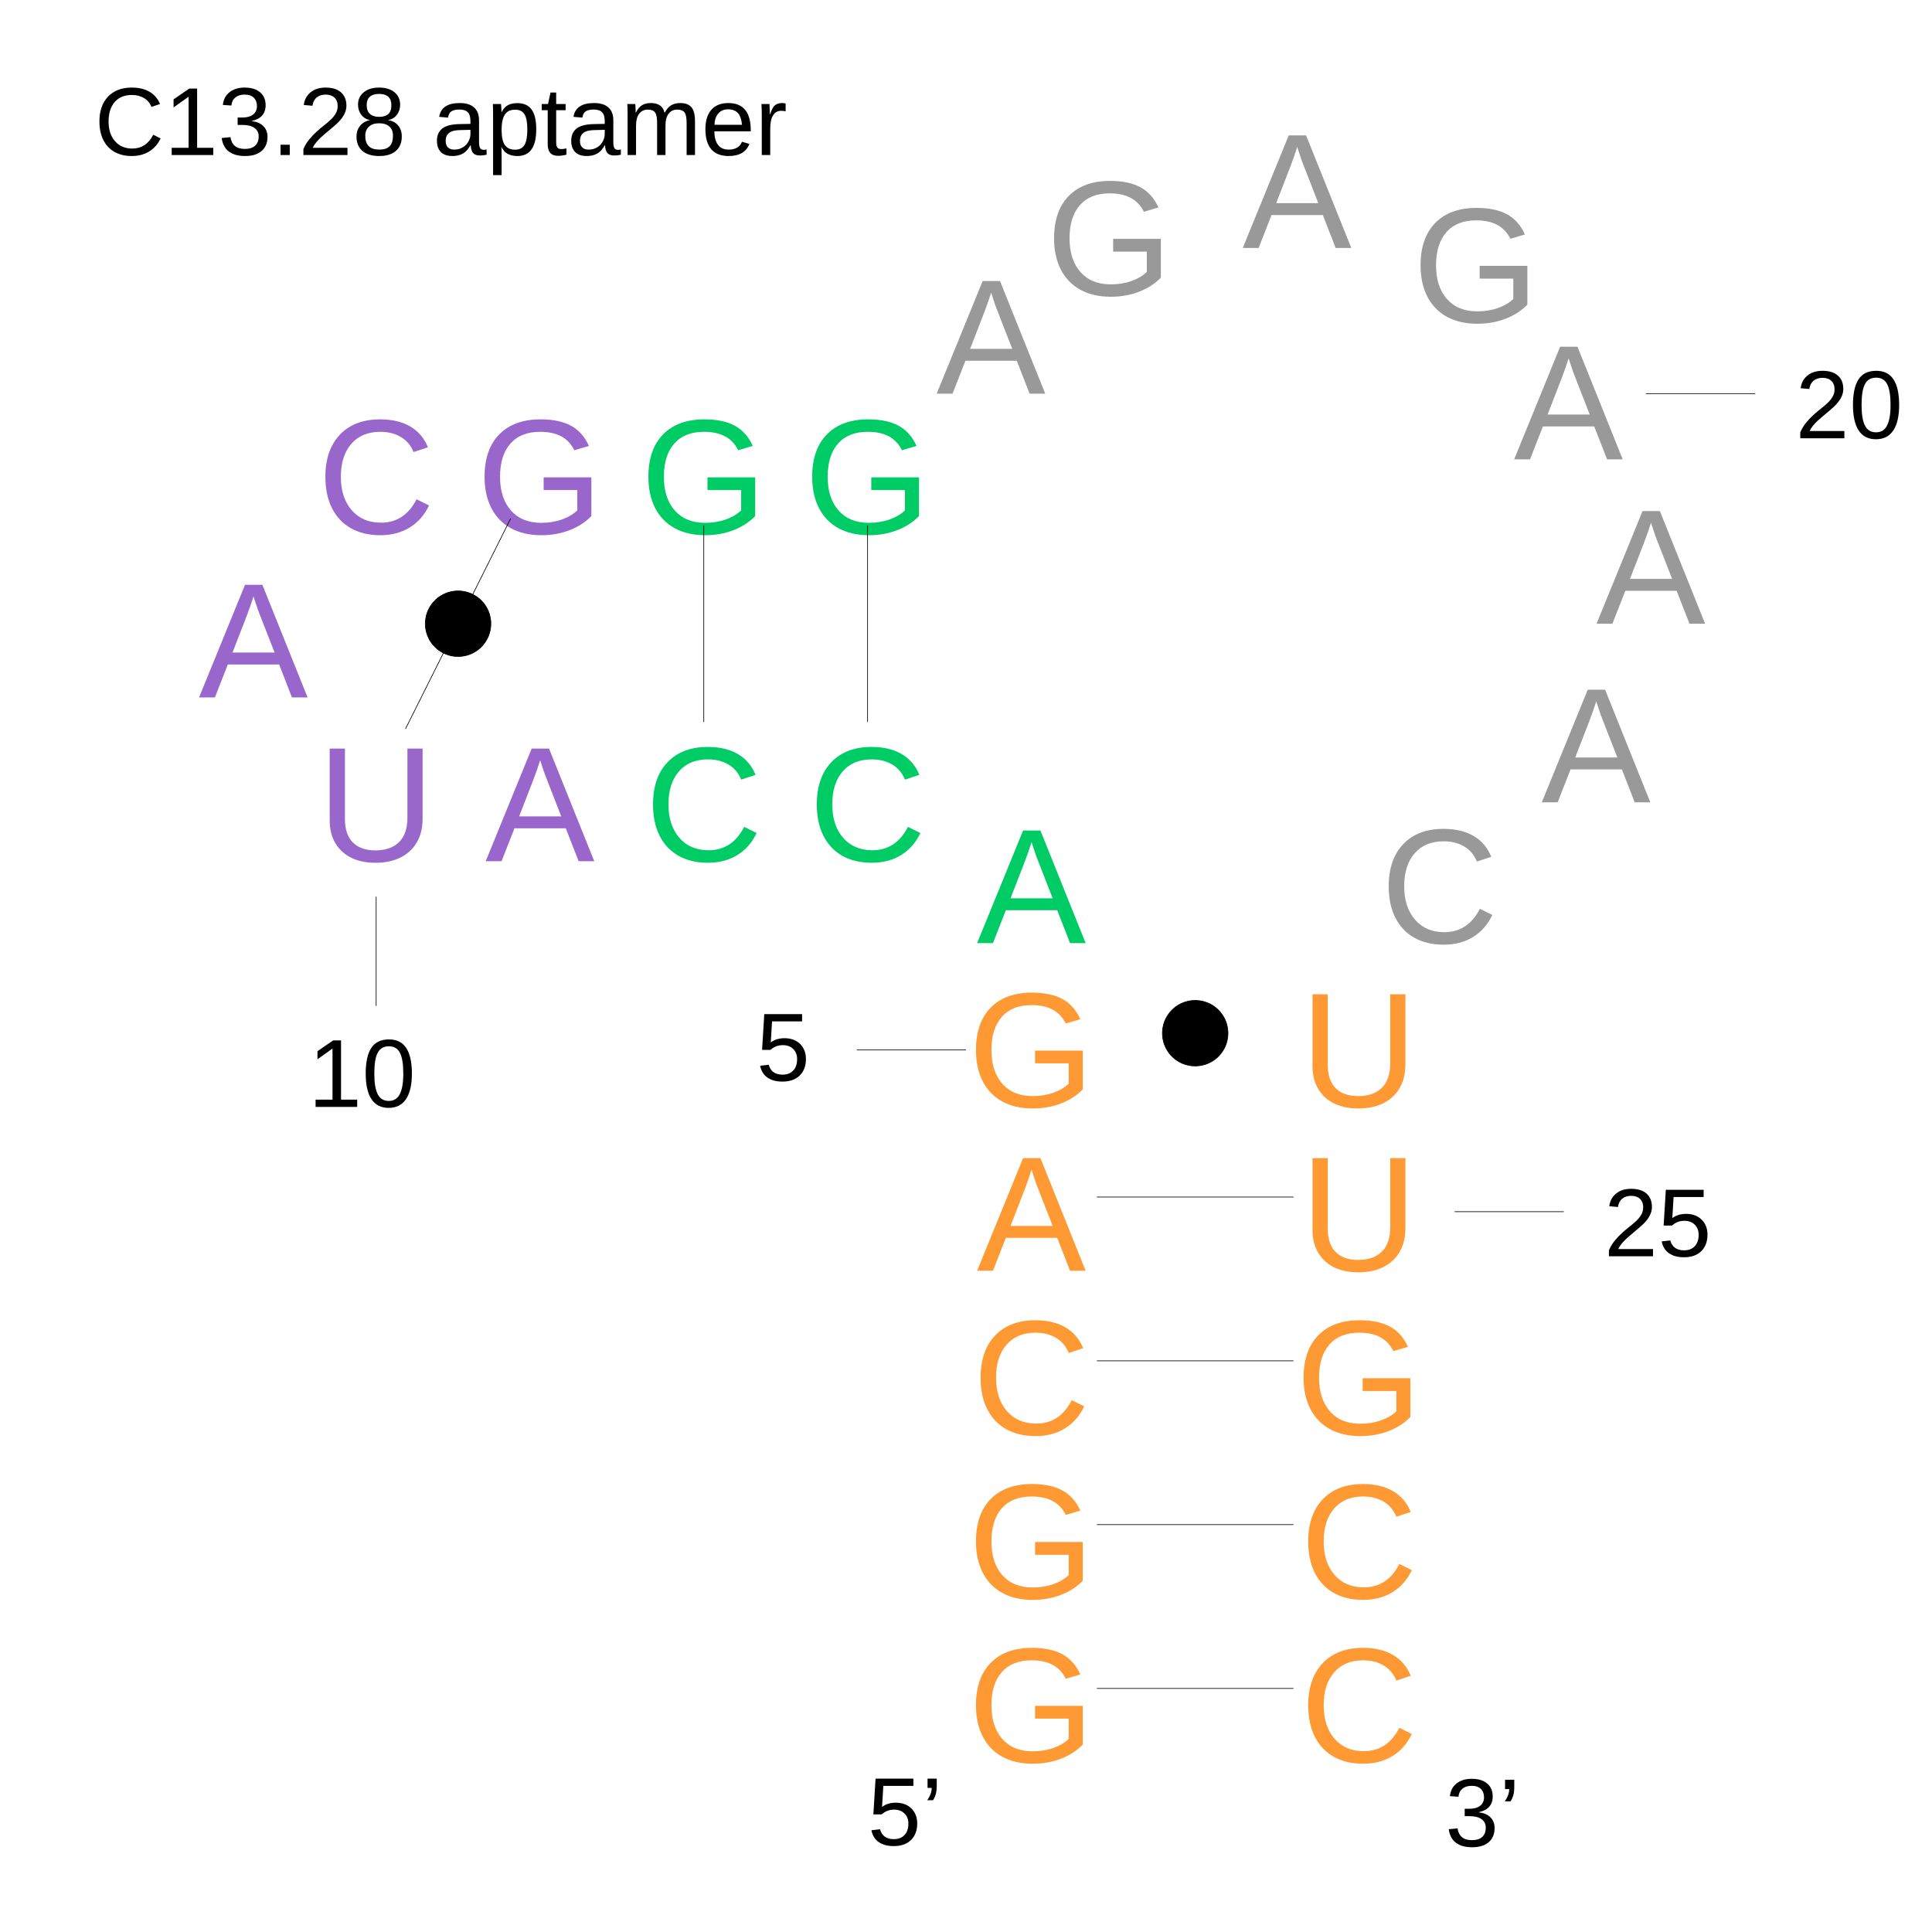
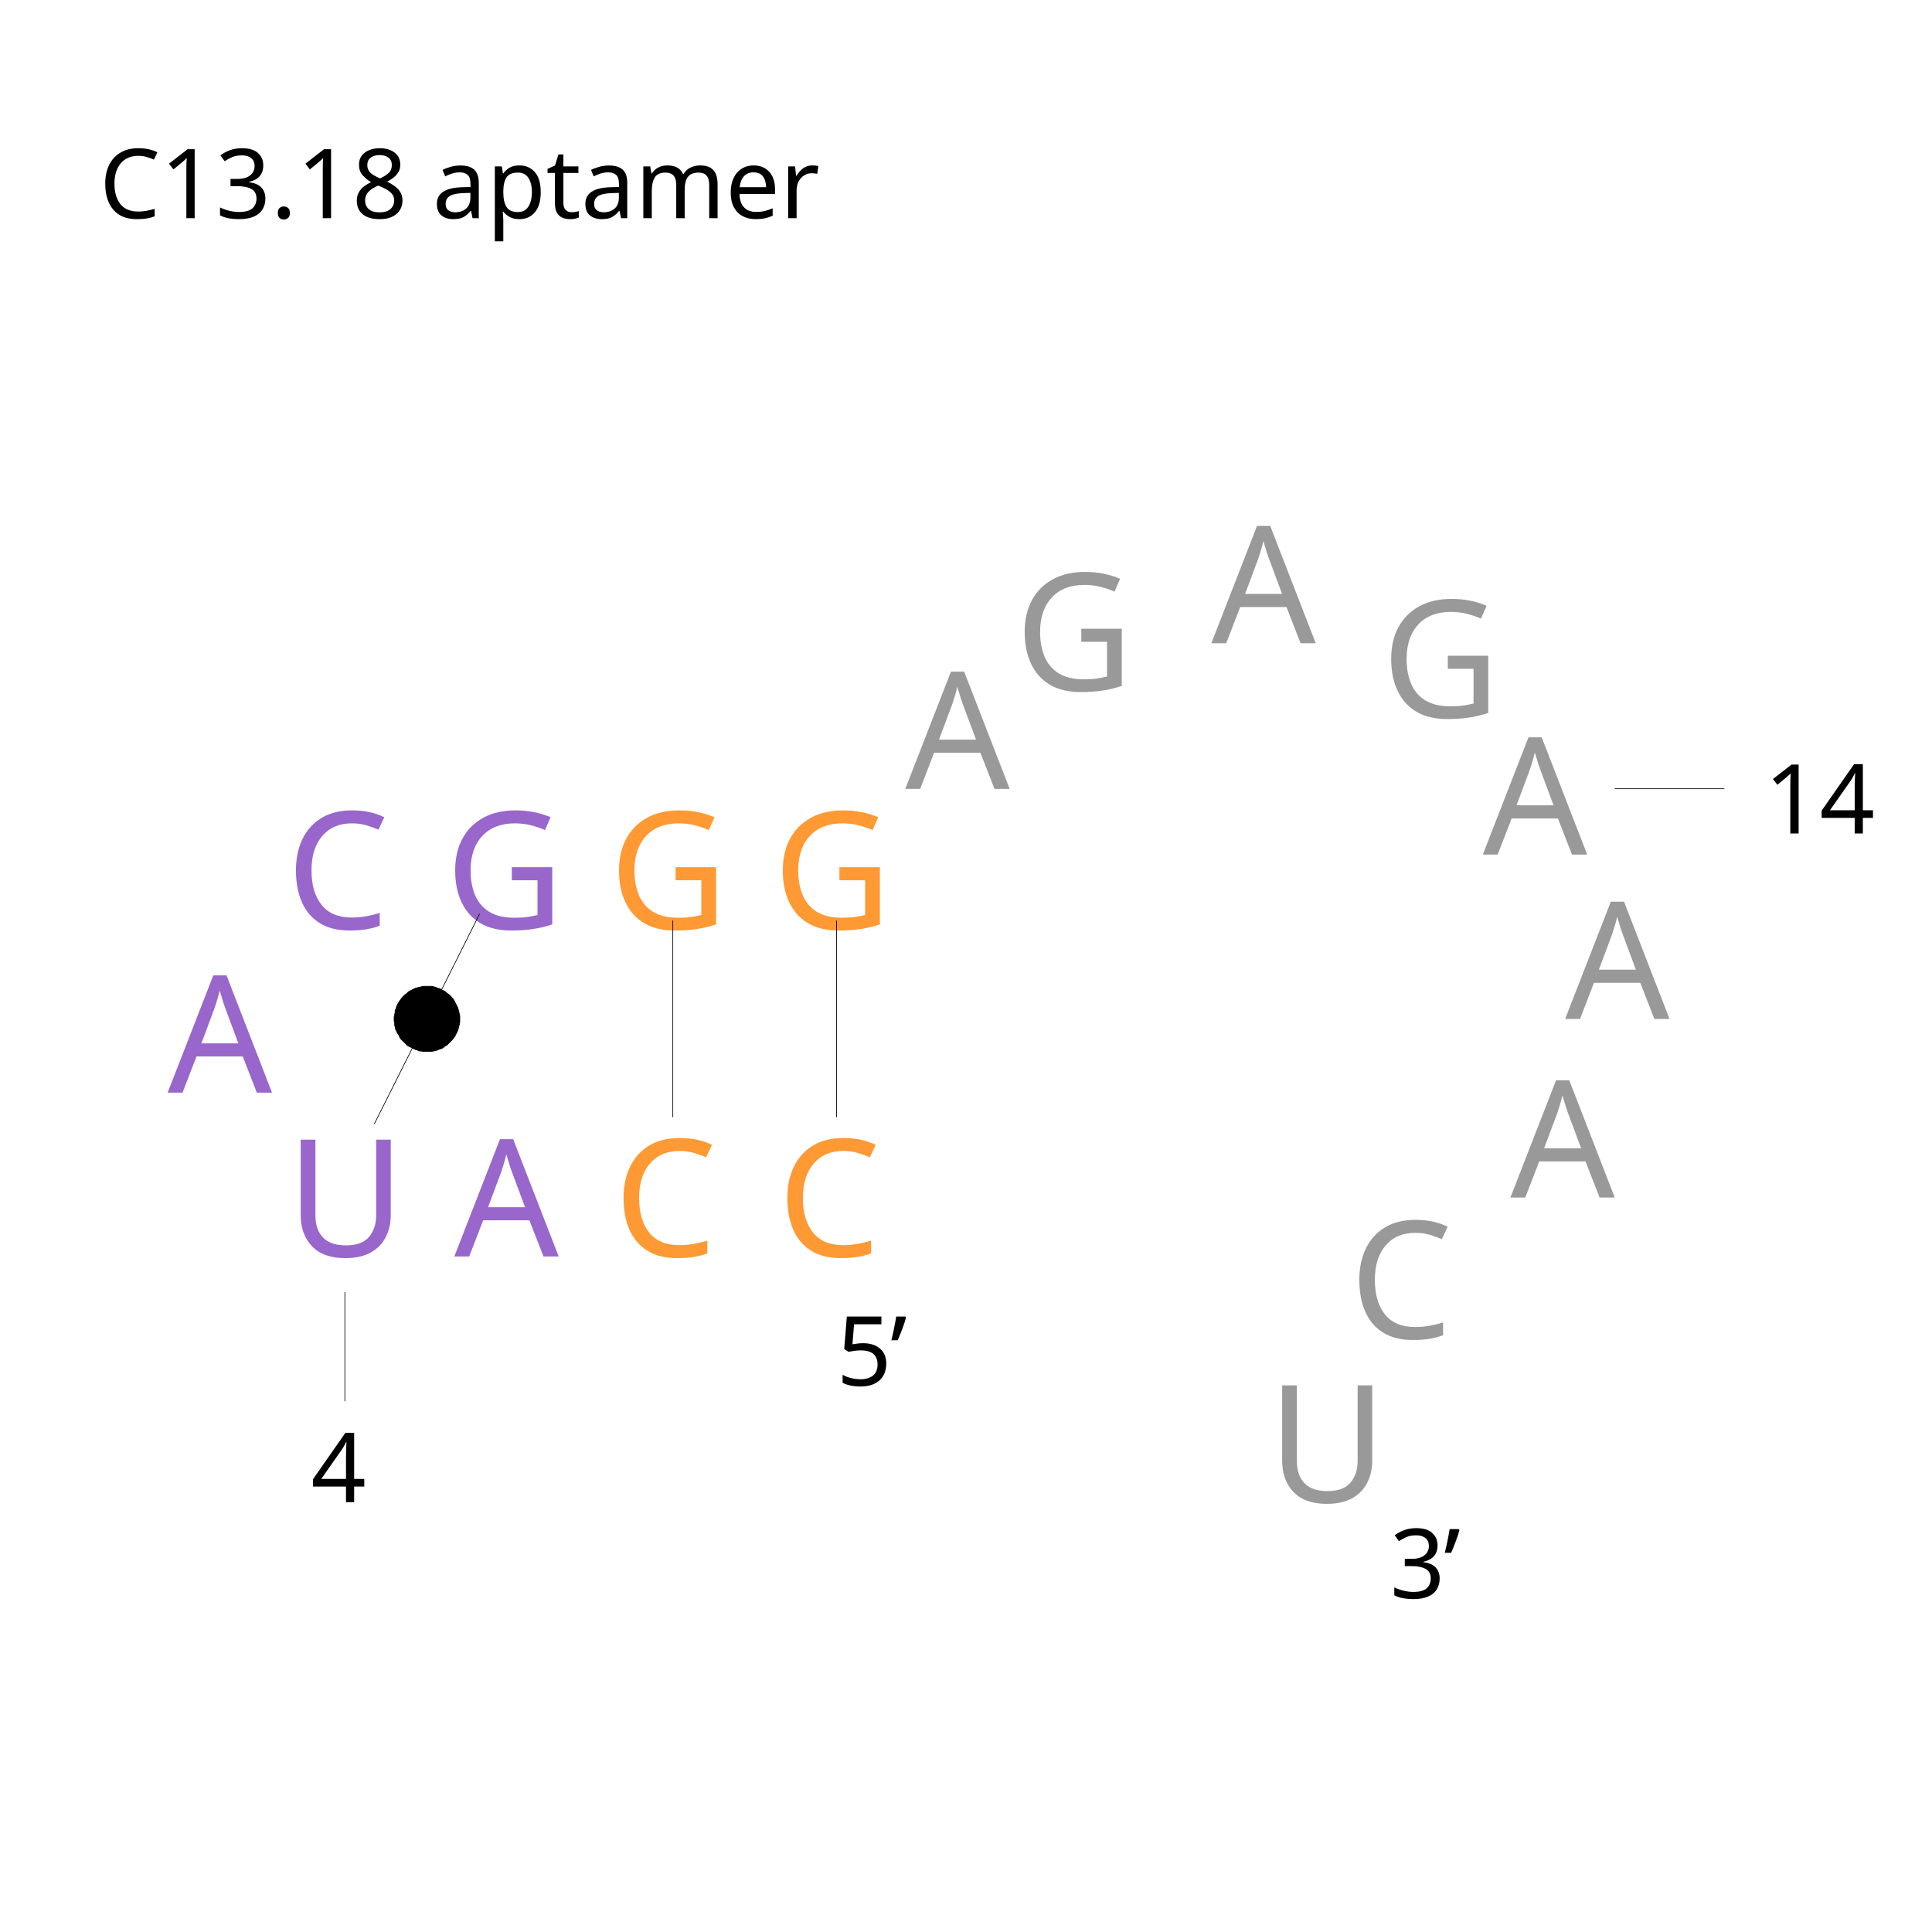
- <svg xmlns="http://www.w3.org/2000/svg" id="图层_1" data-name="图层 1" viewBox="0 0 400 400">
-   <defs>
-     <style>
-       .cls-1, .cls-11, .cls-12, .cls-2, .cls-3, .cls-6, .cls-7, .cls-8 {
-         isolation: isolate;
-         font-size: 33.88px;
-       }
- 
-       .cls-1, .cls-2 {
-         fill: #f93;
-       }
- 
-       .cls-1, .cls-11, .cls-12, .cls-2, .cls-3, .cls-6, .cls-7, .cls-8, .cls-9 {
-         font-family: ArialMT, Arial;
-       }
- 
-       .cls-12, .cls-2, .cls-3 {
-         letter-spacing: -0.06em;
-       }
- 
-       .cls-3, .cls-6 {
-         fill: #0c6;
-       }
- 
-       .cls-4 {
-         fill: none;
-       }
- 
-       .cls-4, .cls-5 {
-         stroke: #000;
-         stroke-miterlimit: 1.11;
-         stroke-width: 0.14px;
-       }
- 
-       .cls-7, .cls-8 {
-         fill: #96c;
-       }
- 
-       .cls-7 {
-         letter-spacing: -0.06em;
-       }
- 
-       .cls-9 {
-         font-size: 20px;
-       }
- 
-       .cls-10 {
-         letter-spacing: -0.04em;
-       }
- 
-       .cls-11, .cls-12 {
-         fill: #999;
-       }
-     </style>
-   </defs>
+ <svg xmlns="http://www.w3.org/2000/svg" version="1.1" id="图层_1" x="0px" y="0px" viewBox="0 0 400 400" style="enable-background:new 0 0 400 400;" xml:space="preserve">
+   <style type="text/css">
+ 	.st0{fill:#FF9933;}
+ 	.st1{font-family:'ArialMT';}
+ 	.st2{font-size:33.88px;}
+ 	.st3{fill:#9966CC;}
+ 	.st4{letter-spacing:-1;}
+ 	.st5{fill:none;stroke:#000000;stroke-width:0.14;stroke-miterlimit:1.11;}
+ 	.st6{stroke:#000000;stroke-width:0.14;stroke-miterlimit:1.11;}
+ 	.st7{font-size:20px;}
+ 	.st8{fill:#999999;}
+ </style>
+   <g id="ID000019">
+     <text transform="matrix(1 0 0 1 160.95 260.14)" class="st0 st1 st2">C</text>
+   </g>
+   <g id="ID000020">
+     <text transform="matrix(1 0 0 1 127.04 260.14)" class="st0 st1 st2">C</text>
+   </g>
+   <g id="ID000021">
+     <text transform="matrix(1 0 0 1 94.06 260.14)" class="st3 st1 st2 st4">A</text>
+   </g>
+   <g id="ID000022">
+     <text transform="matrix(1 0 0 1 59.21 260.14)" class="st3 st1 st2">U</text>
+   </g>
+   <g id="ID000023">
+     <line class="st5" x1="71.4" y1="267.5" x2="71.4" y2="290.1" />
+   </g>
+   <g id="ID000025">
+     <text transform="matrix(1 0 0 1 34.71 226.22)" class="st3 st1 st2 st4">A</text>
+   </g>
+   <g id="ID000026">
+     <text transform="matrix(1 0 0 1 59.21 192.31)" class="st3 st1 st2">C</text>
+   </g>
+   <g id="ID000027">
+     <text transform="matrix(1 0 0 1 92.18 192.31)" class="st3 st1 st2">G</text>
+   </g>
+   <g id="ID000028">
+     <text transform="matrix(1 0 0 1 126.1 192.31)" class="st0 st1 st2">G</text>
+   </g>
+   <g id="ID000029">
+     <text transform="matrix(1 0 0 1 160.01 192.31)" class="st0 st1 st2">G</text>
+   </g>
+   <g id="ID000030">
+     <line class="st5" x1="173.2" y1="231.3" x2="173.2" y2="190.6" />
+   </g>
+   <g id="ID000031">
+     <line class="st5" x1="139.3" y1="231.3" x2="139.3" y2="190.6" />
+   </g>
+   <g id="ID000032">
+     <line class="st5" x1="77.5" y1="232.7" x2="99.3" y2="189.2" />
+   </g>
+   <g id="ID000033">
+     <polygon class="st6" points="91.4,204.9 91.1,204.7 90.6,204.6 90.2,204.4 89.8,204.3 89.4,204.2 89,204.2 88.5,204.2 88.1,204.2    87.7,204.2 87.2,204.3 86.8,204.4 86.4,204.5 86,204.6 85.6,204.8 85.2,205 84.8,205.2 84.5,205.4 84.2,205.7 83.8,206 83.5,206.3    83.2,206.6 83,206.9 82.7,207.3 82.5,207.6 82.3,208 82.1,208.4 82,208.8 81.8,209.2 81.8,209.6 81.7,210.1 81.6,210.5 81.6,210.9    81.6,211.4 81.7,211.8 81.7,212.2 81.8,212.6 81.9,213.1 82.1,213.5 82.3,213.9 82.5,214.2 82.7,214.6 82.9,215 83.2,215.3    83.5,215.6 83.8,215.9 84.1,216.2 84.4,216.5 84.8,216.7 85.2,216.9 85.6,217.1 86,217.3 86.4,217.4 86.8,217.6 87.2,217.6    87.6,217.7 88.1,217.7 88.5,217.7 88.9,217.7 89.3,217.7 89.8,217.6 90.2,217.5 90.6,217.4 91,217.2 91.4,217.1 91.8,216.9    92.1,216.6 92.5,216.4 92.8,216.1 93.1,215.8 93.4,215.5 93.7,215.2 94,214.8 94.2,214.5 94.4,214.1 94.6,213.7 94.8,213.3    94.9,212.9 95,212.5 95.1,212.1 95.2,211.6 95.2,211.2 95.2,210.8 95.2,210.3 95.1,209.9 95,209.5 94.9,209.1 94.8,208.7    94.6,208.3 94.4,207.9 94.2,207.5 94,207.1 93.8,206.8 93.5,206.5 93.2,206.1 92.9,205.9 92.5,205.6 92.2,205.3 91.8,205.1  " />
+   </g>
+   <text transform="matrix(1 0 0 1 173.19 286.86)" class="st1 st7">5</text>
+   <text transform="matrix(1 0 0 1 184.31 286.86)" class="st1 st7">’</text>
+   <text transform="matrix(1 0 0 1 287.77 330.87)" class="st1 st7">3</text>
+   <text transform="matrix(1 0 0 1 298.89 330.87)" class="st1 st7">’</text>
+   <text transform="matrix(1 0 0 1 64.37 311.01)" class="st1 st7">4</text>
  <g id="ID000002">
-     <text class="cls-1" transform="translate(200.36 364.83)">G</text>
-   </g>
-   <g id="ID000003">
-     <text class="cls-1" transform="translate(200.36 330.91)">G</text>
-   </g>
-   <g id="ID000004">
-     <text class="cls-1" transform="translate(201.3 297)">C</text>
-   </g>
-   <g id="ID000005">
-     <text class="cls-2" transform="translate(202.24 263.09)">A</text>
-   </g>
-   <g id="ID000006">
-     <text class="cls-1" transform="translate(200.36 229.17)">G</text>
+     <text transform="matrix(1 0 0 1 210.09 142.94)" class="st8 st1 st2">G</text>
  </g>
  <g id="ID000007">
-     <text class="cls-3" transform="translate(202.24 195.26)">A</text>
+     <text transform="matrix(1 0 0 1 187.43 163.33)" class="st8 st1 st2 st4">A</text>
  </g>
-   <g id="ID000008">
-     <text class="cls-1" transform="translate(269.13 229.17)">U</text>
+   <g id="ID000007-2">
+     <text transform="matrix(1 0 0 1 250.8 133.17)" class="st8 st1 st2 st4">A</text>
  </g>
-   <g id="ID000009">
-     <text class="cls-1" transform="translate(269.13 263.09)">U</text>
+   <g id="ID000007-3">
+     <text transform="matrix(1 0 0 1 307 176.93)" class="st8 st1 st2 st4">A</text>
  </g>
-   <g id="ID000010">
-     <text class="cls-1" transform="translate(268.19 297)">G</text>
+   <g id="ID000007-4">
+     <text transform="matrix(1 0 0 1 312.71 247.94)" class="st8 st1 st2 st4">A</text>
  </g>
-   <g id="ID000011">
-     <text class="cls-1" transform="translate(269.13 330.91)">C</text>
+   <g id="ID000007-5">
+     <text transform="matrix(1 0 0 1 324.05 210.96)" class="st8 st1 st2 st4">A</text>
  </g>
  <g id="ID000012">
-     <text class="cls-1" transform="translate(269.13 364.83)">C</text>
+     <text transform="matrix(1 0 0 1 279.37 277.09)" class="st8 st1 st2">C</text>
  </g>
-   <g id="ID000013">
-     <line class="cls-4" x1="227.1" y1="349.57" x2="267.8" y2="349.57" />
+   <g id="ID000002-2">
+     <text transform="matrix(1 0 0 1 285.97 148.53)" class="st8 st1 st2">G</text>
  </g>
-   <g id="ID000014">
-     <line class="cls-4" x1="227.1" y1="315.65" x2="267.8" y2="315.65" />
+   <g id="ID000023-2">
+     <line class="st5" x1="357" y1="163.3" x2="334.3" y2="163.3" />
  </g>
-   <g id="ID000015">
-     <line class="cls-4" x1="227.1" y1="281.74" x2="267.8" y2="281.74" />
+   <text transform="matrix(1 0 0 1 365.29 172.57)" class="st1 st7">14</text>
+   <text transform="matrix(1 0 0 1 20.57 45.17)" class="st1 st7">C13.18 aptamer</text>
+   <g id="ID000022-2">
+     <text transform="matrix(1 0 0 1 262.41 311.01)" class="st8 st1 st2">U</text>
  </g>
-   <g id="ID000016">
-     <line class="cls-4" x1="227.1" y1="247.83" x2="267.8" y2="247.83" />
-   </g>
-   <g id="ID000017">
-     <polygon class="cls-5" points="254.24 213.91 254.22 213.48 254.18 213.05 254.11 212.63 254.02 212.21 253.9 211.8 253.75 211.39 253.58 211 253.38 210.62 253.16 210.25 252.91 209.89 252.65 209.55 252.36 209.23 252.06 208.93 251.73 208.65 251.39 208.39 251.03 208.15 250.66 207.93 250.27 207.74 249.87 207.58 249.47 207.44 249.05 207.32 248.63 207.23 248.2 207.17 247.78 207.14 247.34 207.13 246.91 207.15 246.49 207.2 246.06 207.27 245.65 207.38 245.23 207.5 244.83 207.66 244.44 207.84 244.06 208.04 243.69 208.27 243.34 208.51 243.01 208.79 242.69 209.08 242.4 209.39 242.12 209.72 241.87 210.07 241.63 210.43 241.42 210.81 241.24 211.19 241.08 211.59 240.94 212 240.84 212.42 240.75 212.84 240.7 213.27 240.67 213.7 240.67 214.13 240.7 214.56 240.75 214.98 240.84 215.41 240.94 215.82 241.08 216.23 241.24 216.63 241.42 217.02 241.63 217.4 241.87 217.76 242.12 218.11 242.4 218.44 242.69 218.75 243.01 219.04 243.34 219.31 243.69 219.56 244.06 219.79 244.44 219.99 244.83 220.17 245.23 220.32 245.65 220.45 246.06 220.55 246.49 220.63 246.91 220.67 247.34 220.69 247.78 220.69 248.2 220.65 248.63 220.59 249.05 220.5 249.47 220.39 249.87 220.25 250.27 220.08 250.66 219.89 251.03 219.68 251.39 219.44 251.73 219.18 252.06 218.9 252.36 218.59 252.65 218.27 252.91 217.93 253.16 217.58 253.38 217.21 253.58 216.83 253.75 216.43 253.9 216.03 254.02 215.62 254.11 215.2 254.18 214.77 254.22 214.34 254.24 213.91" />
-   </g>
-   <g id="ID000019">
-     <text class="cls-6" transform="translate(167.39 178.3)">C</text>
-   </g>
-   <g id="ID000020">
-     <text class="cls-6" transform="translate(133.48 178.3)">C</text>
-   </g>
-   <g id="ID000021">
-     <text class="cls-7" transform="translate(100.5 178.3)">A</text>
-   </g>
-   <g id="ID000022">
-     <text class="cls-8" transform="translate(65.65 178.3)">U</text>
-   </g>
-   <g id="ID000023">
-     <line class="cls-4" x1="77.88" y1="185.65" x2="77.88" y2="208.26" />
-   </g>
-   <g id="ID000025">
-     <text class="cls-7" transform="translate(41.15 144.39)">A</text>
-   </g>
-   <g id="ID000026">
-     <text class="cls-8" transform="translate(65.65 110.48)">C</text>
-   </g>
-   <g id="ID000027">
-     <text class="cls-8" transform="translate(98.62 110.48)">G</text>
-   </g>
-   <g id="ID000028">
-     <text class="cls-6" transform="translate(132.54 110.48)">G</text>
-   </g>
-   <g id="ID000029">
-     <text class="cls-6" transform="translate(166.45 110.48)">G</text>
-   </g>
-   <g id="ID000030">
-     <line class="cls-4" x1="179.62" y1="149.48" x2="179.62" y2="108.78" />
-   </g>
-   <g id="ID000031">
-     <line class="cls-4" x1="145.71" y1="149.48" x2="145.71" y2="108.78" />
-   </g>
-   <g id="ID000032">
-     <line class="cls-4" x1="83.95" y1="150.91" x2="105.73" y2="107.35" />
-   </g>
-   <g id="ID000033">
-     <polygon class="cls-5" points="97.88 123.06 97.48 122.88 97.08 122.73 96.67 122.6 96.25 122.5 95.83 122.42 95.4 122.37 94.97 122.35 94.54 122.35 94.11 122.39 93.69 122.45 93.27 122.53 92.85 122.64 92.44 122.78 92.05 122.95 91.66 123.14 91.28 123.35 90.93 123.59 90.58 123.85 90.26 124.13 89.95 124.43 89.66 124.75 89.39 125.09 89.15 125.44 88.93 125.81 88.73 126.19 88.55 126.59 88.4 126.99 88.28 127.4 88.19 127.82 88.12 128.25 88.07 128.68 88.06 129.1 88.07 129.54 88.11 129.96 88.18 130.39 88.27 130.81 88.39 131.22 88.54 131.63 88.71 132.02 88.9 132.41 89.12 132.78 89.36 133.13 89.63 133.47 89.92 133.79 90.22 134.09 90.55 134.38 90.89 134.64 91.25 134.88 91.62 135.1 92 135.29 92.4 135.46 92.8 135.6 93.22 135.72 93.64 135.81 94.07 135.87 94.49 135.9 94.92 135.91 95.36 135.89 95.78 135.85 96.21 135.77 96.63 135.67 97.04 135.55 97.44 135.4 97.83 135.22 98.21 135.02 98.58 134.79 98.93 134.54 99.27 134.27 99.58 133.98 99.88 133.67 100.16 133.34 100.41 133 100.65 132.63 100.86 132.26 101.05 131.87 101.21 131.47 101.34 131.06 101.45 130.65 101.53 130.22 101.59 129.8 101.62 129.37 101.62 128.94 101.6 128.51 101.54 128.08 101.46 127.66 101.36 127.24 101.22 126.83 101.06 126.43 100.88 126.04 100.67 125.67 100.44 125.3 100.19 124.95 99.91 124.62 99.62 124.31 99.3 124.02 98.97 123.75 98.62 123.5 98.25 123.27 97.88 123.06" />
-   </g>
-   <text class="cls-9" transform="translate(179.62 382.01)">5<tspan class="cls-10" x="11.12" y="0">’</tspan>
-   </text>
-   <text class="cls-9" transform="translate(299.19 382.25)">3<tspan class="cls-10" x="11.12" y="0">’</tspan>
-   </text>
-   <g id="ID000023-2" data-name="ID000023">
-     <line class="cls-4" x1="200" y1="217.38" x2="177.39" y2="217.38" />
-   </g>
-   <text class="cls-9" transform="translate(156.58 223.73)">5</text>
-   <text class="cls-9" transform="translate(63.81 229.17)">10</text>
-   <g id="ID000002-2" data-name="ID000002">
-     <text class="cls-11" transform="translate(216.53 61.11)">G</text>
-   </g>
-   <g id="ID000007-2" data-name="ID000007">
-     <text class="cls-12" transform="translate(193.87 81.5)">A</text>
-   </g>
-   <g id="ID000007-3" data-name="ID000007">
-     <text class="cls-12" transform="translate(257.24 51.34)">A</text>
-   </g>
-   <g id="ID000007-4" data-name="ID000007">
-     <text class="cls-12" transform="translate(313.43 95.1)">A</text>
-   </g>
-   <g id="ID000007-5" data-name="ID000007">
-     <text class="cls-12" transform="translate(319.15 166.11)">A</text>
-   </g>
-   <g id="ID000007-6" data-name="ID000007">
-     <text class="cls-12" transform="translate(330.49 129.13)">A</text>
-   </g>
-   <g id="ID000012-2" data-name="ID000012">
-     <text class="cls-11" transform="translate(285.8 195.26)">C</text>
-   </g>
-   <g id="ID000002-3" data-name="ID000002">
-     <text class="cls-11" transform="translate(292.41 66.7)">G</text>
-   </g>
-   <g id="ID000023-3" data-name="ID000023">
-     <line class="cls-4" x1="363.39" y1="81.5" x2="340.78" y2="81.5" />
-   </g>
-   <text class="cls-9" transform="translate(371.73 90.74)">20</text>
-   <g id="ID000023-4" data-name="ID000023">
-     <line class="cls-4" x1="323.77" y1="250.86" x2="301.16" y2="250.86" />
-   </g>
-   <text class="cls-9" transform="translate(332.11 260.1)">25</text>
-   <text class="cls-9" transform="translate(19.57 32.1)">C13.28 aptamer</text>
</svg>
